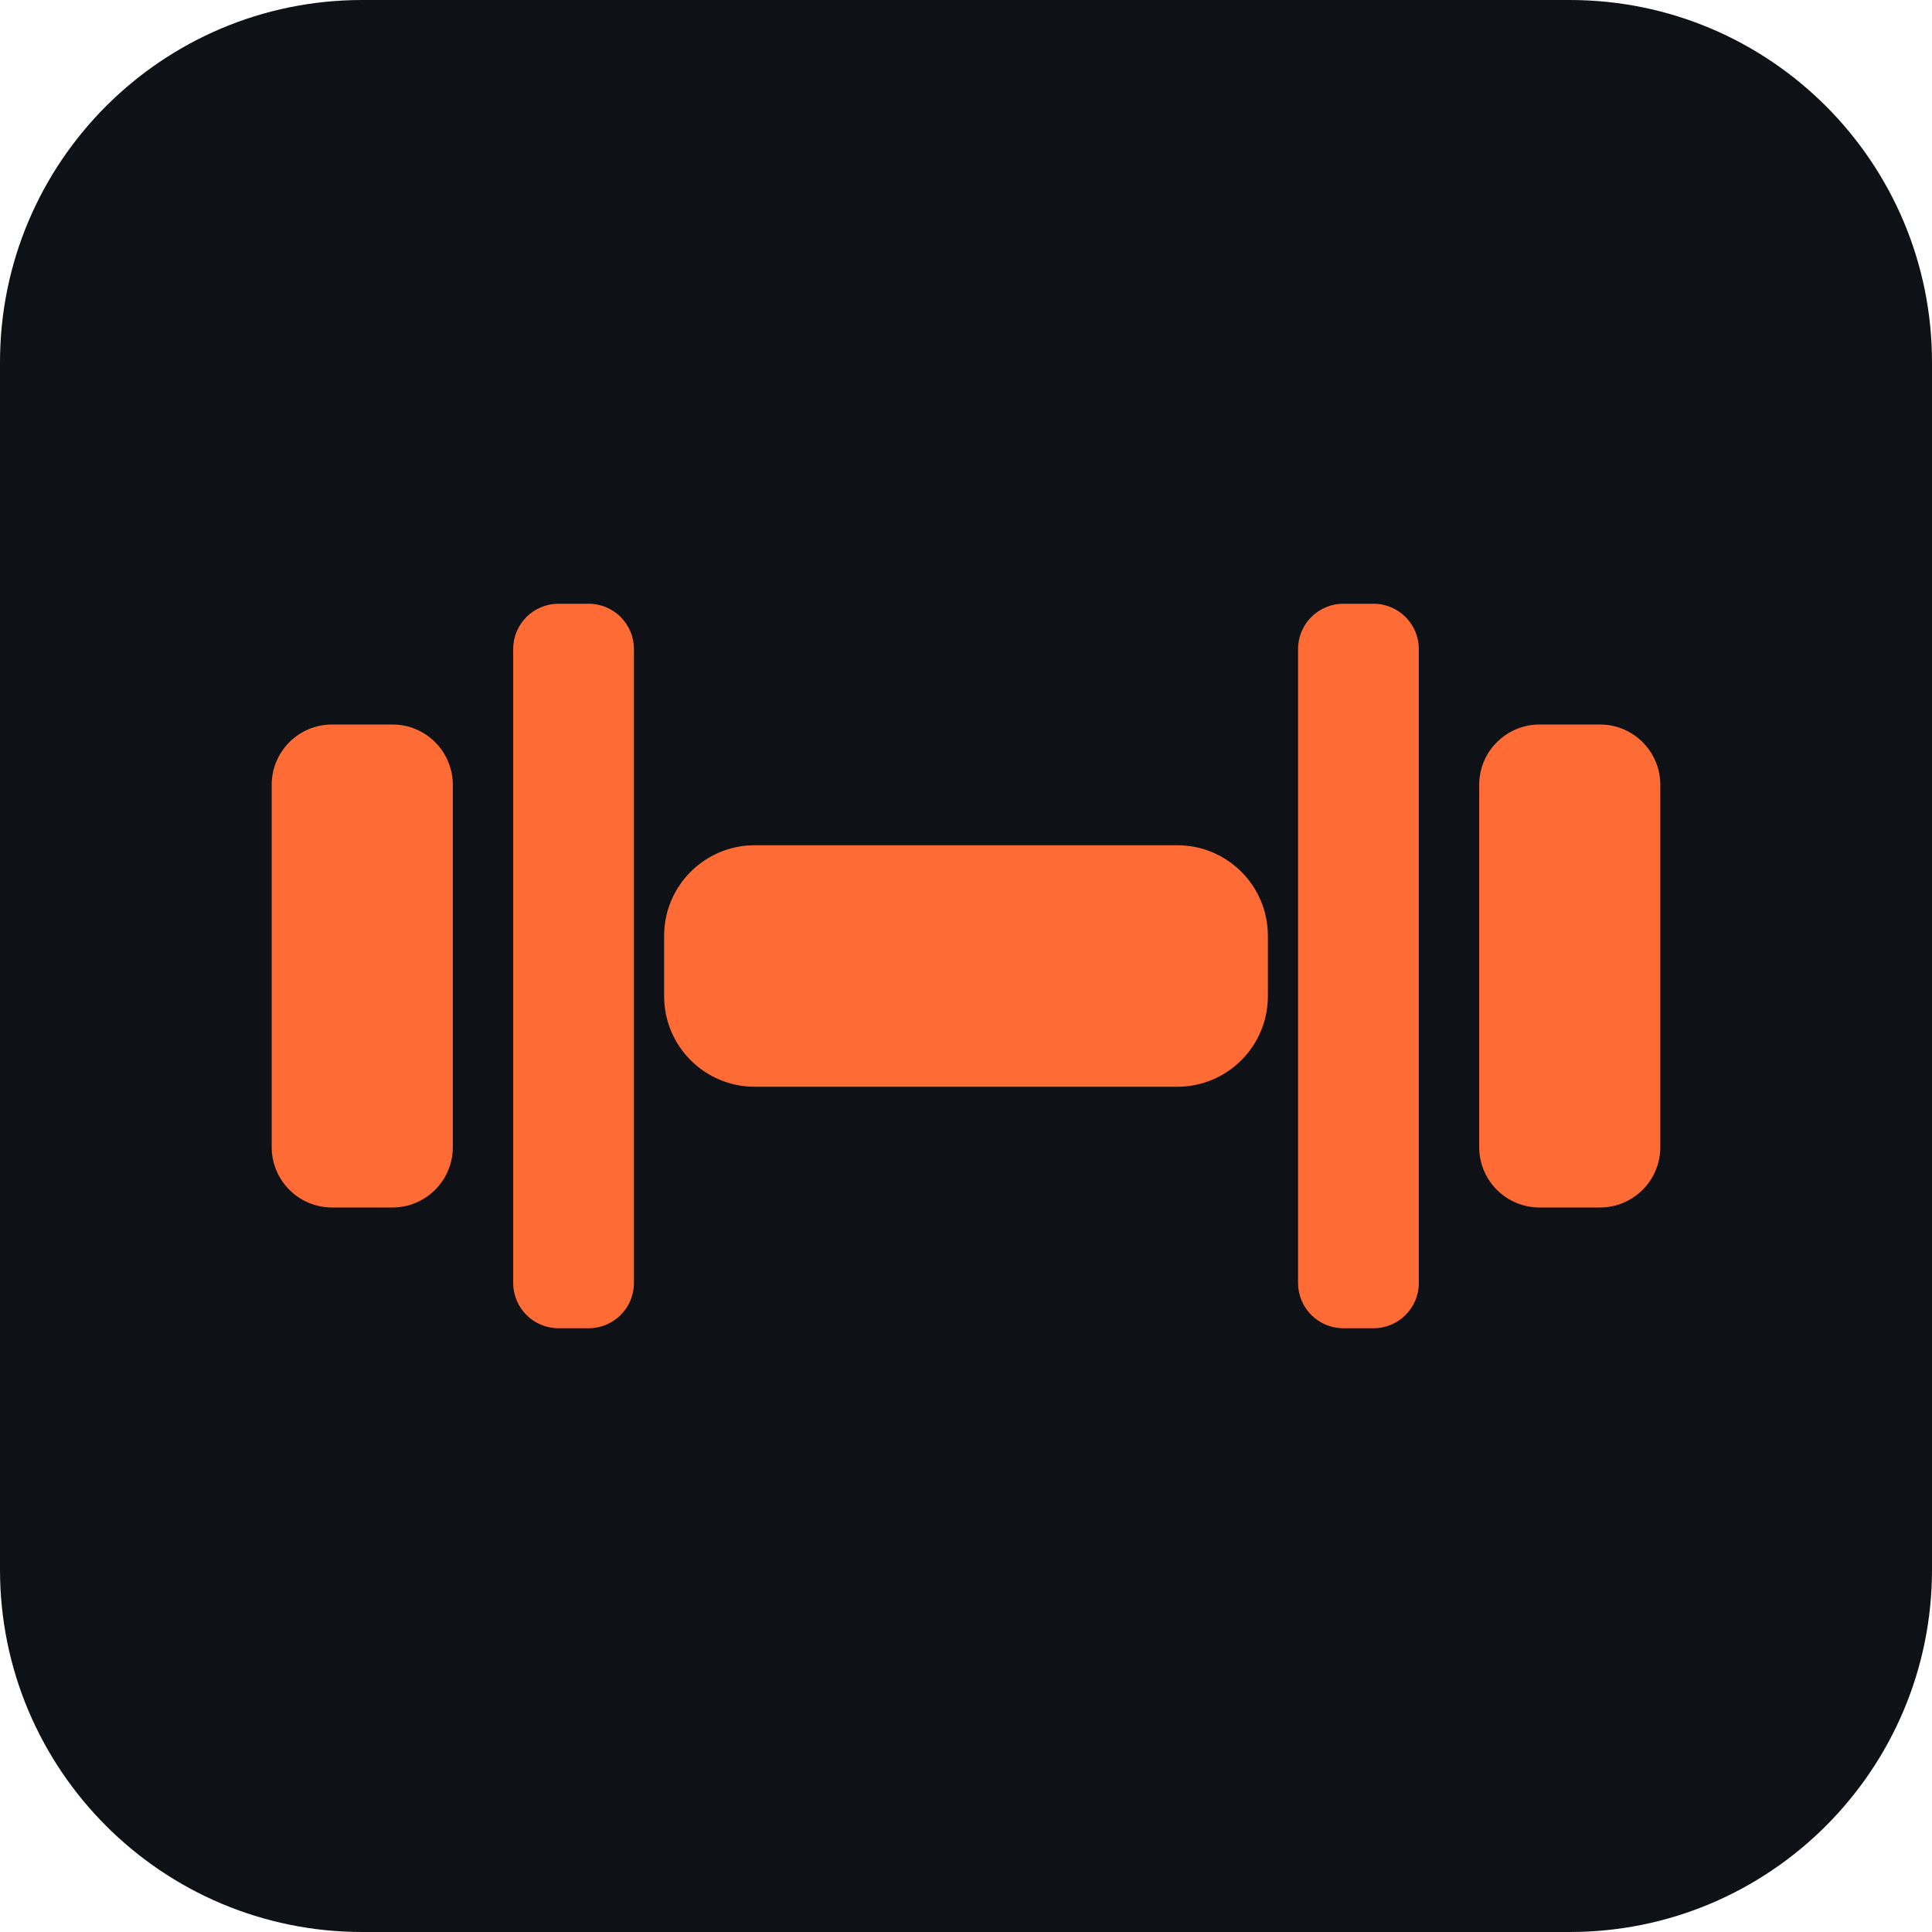
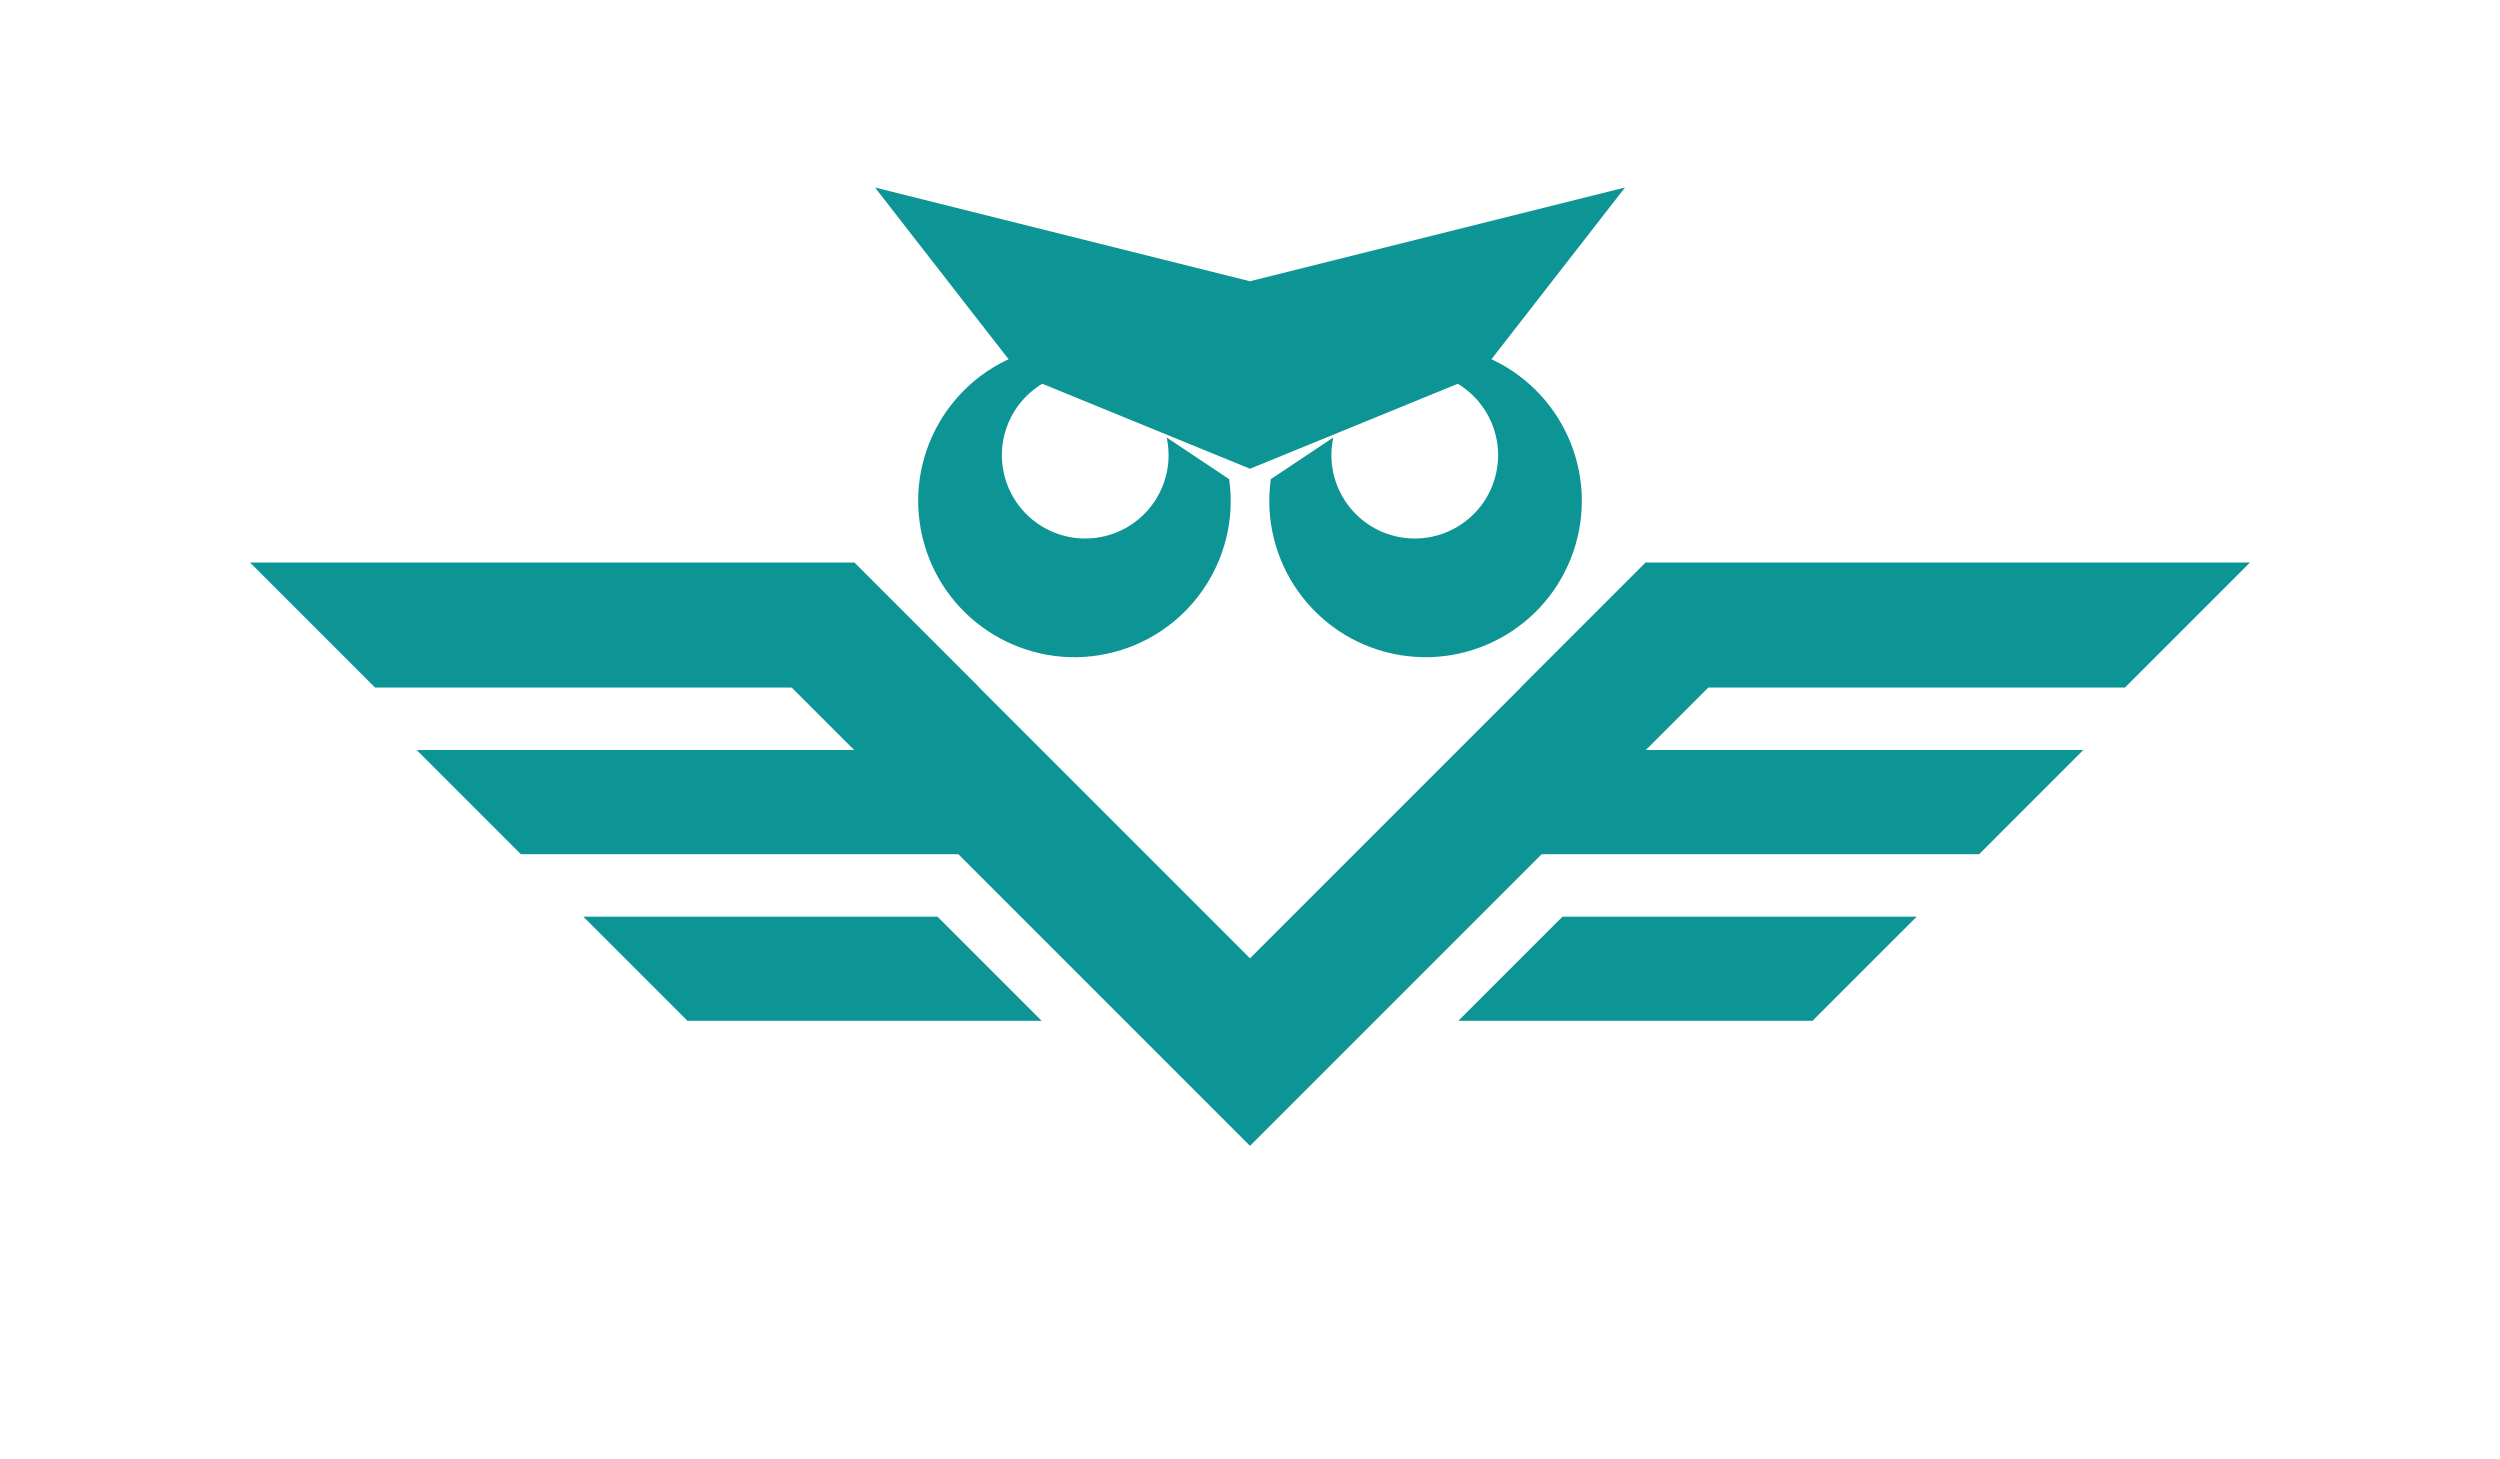
- <svg xmlns="http://www.w3.org/2000/svg" viewBox="0 0 128 128">
-   <rect width="128" height="128" rx="24" fill="#0e1216" />
-   <g fill="#ff6b35">
-     <rect x="18" y="48" width="12" height="32" rx="4" />
-     <rect x="98" y="48" width="12" height="32" rx="4" />
-     <rect x="34" y="40" width="8" height="48" rx="3" />
-     <rect x="86" y="40" width="8" height="48" rx="3" />
-     <rect x="44" y="56" width="40" height="16" rx="6" />
-   </g>
+ <svg xmlns="http://www.w3.org/2000/svg" viewBox="0 0 240 140" fill="none">
+   <path d="M84 18 L120 27 L156 18 L142 36 L120 45 L98 36 Z" fill="#0D9494" />
+   <path d="M98 34 A15 15 0 1 0 118 46 L112 42 A8 8 0 1 1 102 36 Z" fill="#0D9494" />
+   <path d="M142 34 A15 15 0 1 1 122 46 L128 42 A8 8 0 1 0 138 36 Z" fill="#0D9494" />
+   <path d="M82 54 L120 92 L158 54 L167 63 L120 110 L73 63 Z" fill="#0D9494" />
+   <path d="M24 54 L82 54 L94 66 L36 66 Z" fill="#0D9494" />
+   <path d="M40 72 L86 72 L96 82 L50 82 Z" fill="#0D9494" />
+   <path d="M56 88 L90 88 L100 98 L66 98 Z" fill="#0D9494" />
+   <path d="M216 54 L158 54 L146 66 L204 66 Z" fill="#0D9494" />
+   <path d="M200 72 L154 72 L144 82 L190 82 Z" fill="#0D9494" />
+   <path d="M184 88 L150 88 L140 98 L174 98 Z" fill="#0D9494" />
</svg>
